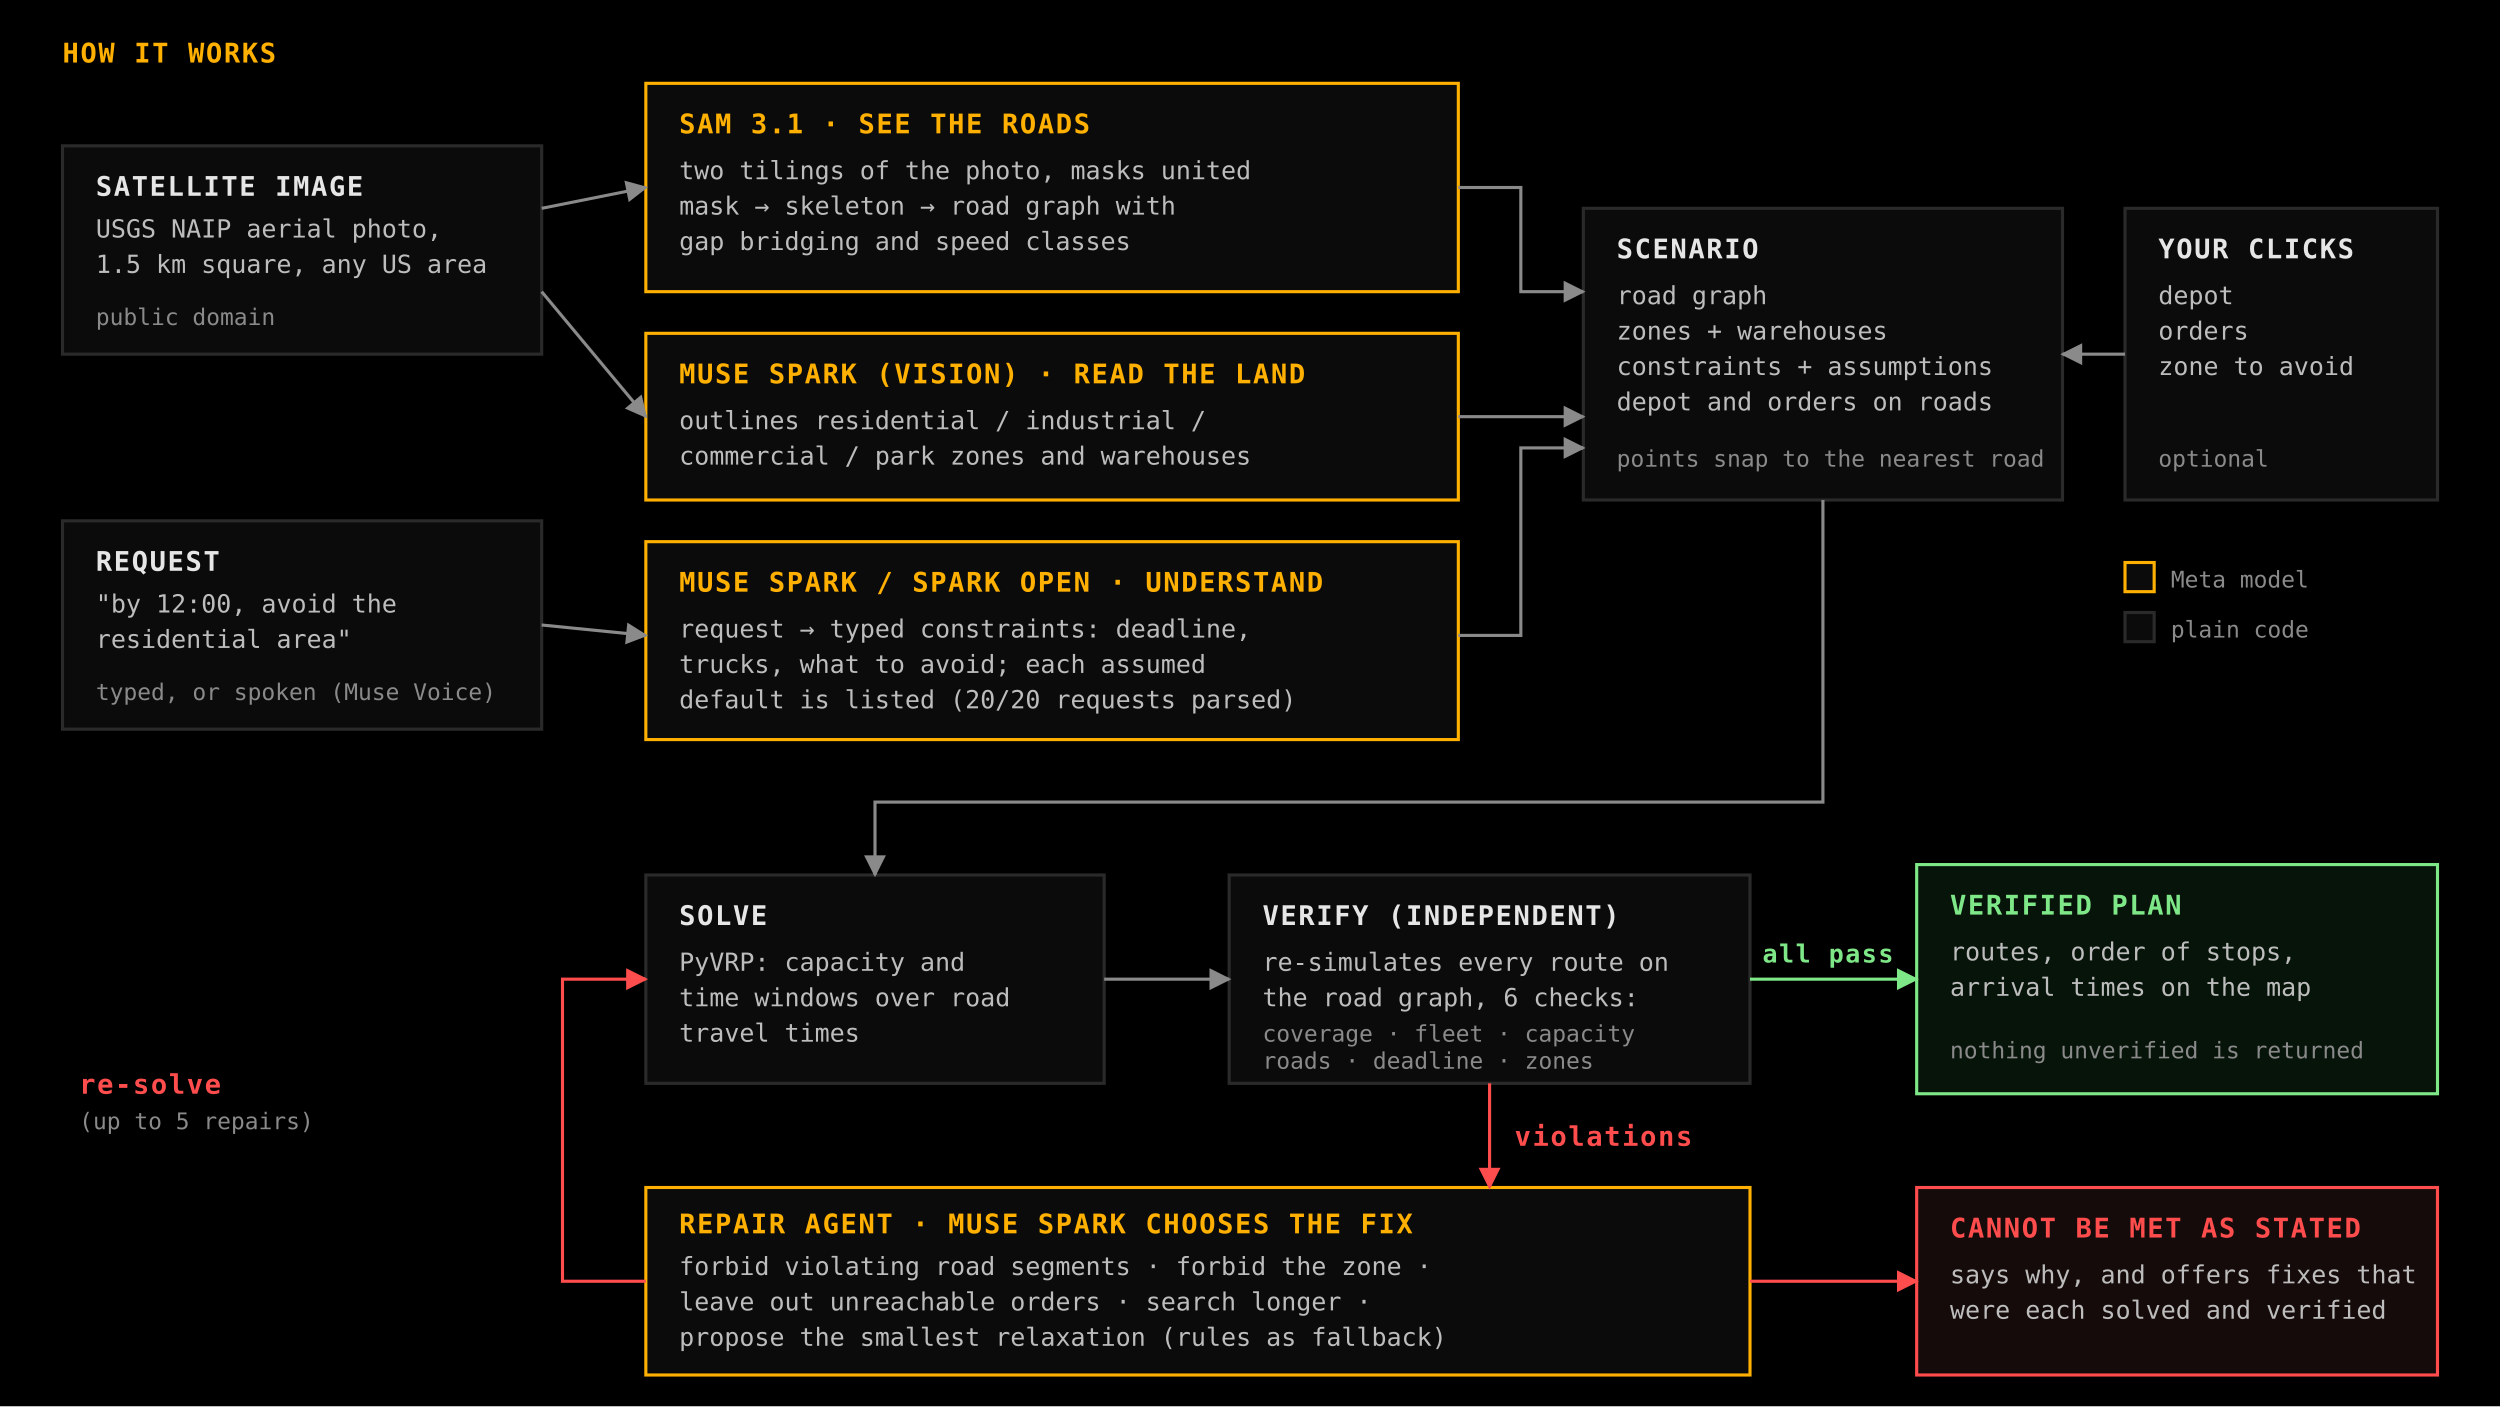
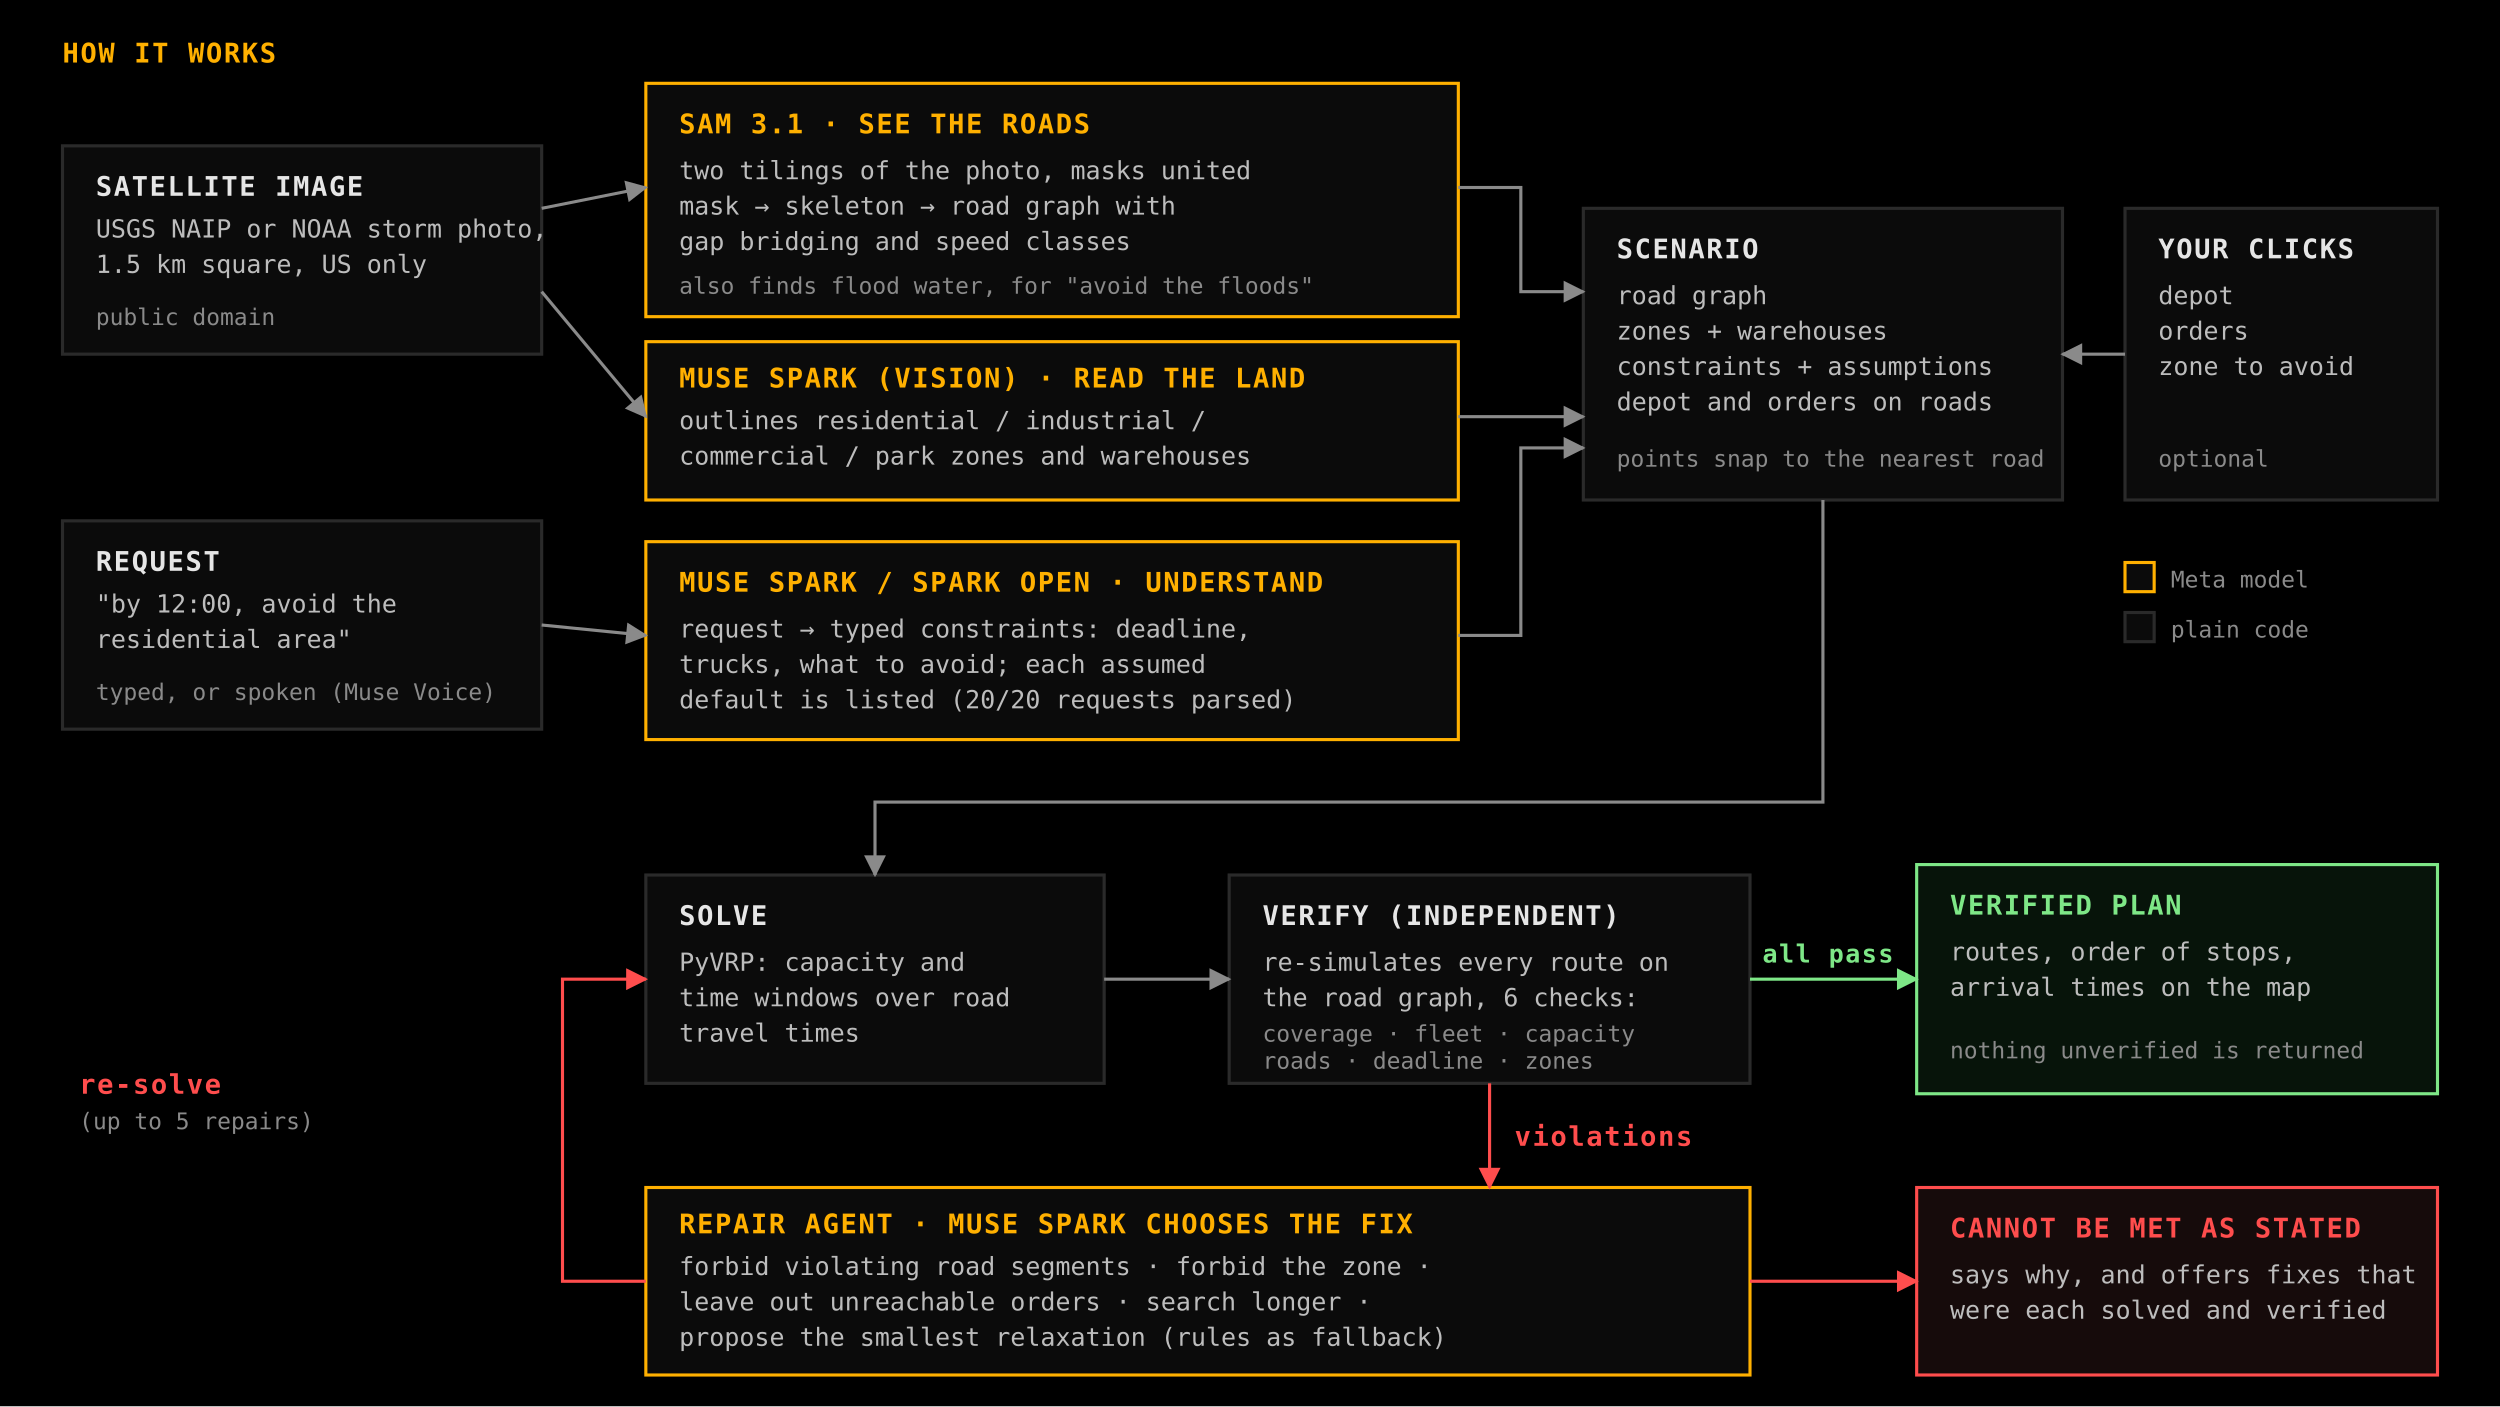
<svg xmlns="http://www.w3.org/2000/svg" viewBox="0 0 1200 675" width="1200" height="675" font-family="ui-monospace, SFMono-Regular, Menlo, Consolas, monospace">
  <defs>
    <marker id="a" viewBox="0 0 10 10" refX="9" refY="5" markerWidth="7" markerHeight="7" orient="auto-start-reverse">
      <path d="M0 0L10 5L0 10z" fill="#8a8a8a" />
    </marker>
    <marker id="r" viewBox="0 0 10 10" refX="9" refY="5" markerWidth="7" markerHeight="7" orient="auto-start-reverse">
      <path d="M0 0L10 5L0 10z" fill="#ff4d4d" />
    </marker>
    <marker id="g" viewBox="0 0 10 10" refX="9" refY="5" markerWidth="7" markerHeight="7" orient="auto-start-reverse">
      <path d="M0 0L10 5L0 10z" fill="#7ee787" />
    </marker>
    <style>
      .box{fill:#0b0b0b;stroke:#2a2a2a;stroke-width:1.5}
      .model{fill:#0b0b0b;stroke:#ffb000;stroke-width:1.5}
      .ok{fill:#07140a;stroke:#7ee787;stroke-width:1.5}
      .warn{fill:#160b0b;stroke:#ff4d4d;stroke-width:1.5}
      .h{fill:#ffb000;font-size:13px;font-weight:700;letter-spacing:.06em}
      .hg{fill:#7ee787;font-size:13px;font-weight:700;letter-spacing:.06em}
      .hr{fill:#ff4d4d;font-size:13px;font-weight:700;letter-spacing:.06em}
      .hw{fill:#e6e6e6;font-size:13px;font-weight:700;letter-spacing:.06em}
      .t{fill:#bdbdbd;font-size:12px}
      .l{fill:#8a8a8a;font-size:11px}
      .ln{stroke:#8a8a8a;stroke-width:1.5;fill:none}
      .lr{stroke:#ff4d4d;stroke-width:1.5;fill:none}
      .lg{stroke:#7ee787;stroke-width:1.5;fill:none}
    </style>
  </defs>
  <rect width="1200" height="675" fill="#000" />
  <text x="30" y="30" class="h">HOW IT WORKS</text>
  <rect class="box" x="30" y="70" width="230" height="100" />
  <text x="46" y="94" class="hw">SATELLITE IMAGE</text>
-   <text x="46" y="114" class="t">USGS NAIP aerial photo,</text>
-   <text x="46" y="131" class="t">1.5 km square, any US area</text>
+   <text x="46" y="114" class="t">USGS NAIP or NOAA storm photo,</text>
+   <text x="46" y="131" class="t">1.5 km square, US only</text>
  <text x="46" y="156" class="l">public domain</text>
  <rect class="box" x="30" y="250" width="230" height="100" />
  <text x="46" y="274" class="hw">REQUEST</text>
  <text x="46" y="294" class="t">"by 12:00, avoid the</text>
  <text x="46" y="311" class="t">residential area"</text>
  <text x="46" y="336" class="l">typed, or spoken (Muse Voice)</text>
-   <rect class="model" x="310" y="40" width="390" height="100" />
+   <rect class="model" x="310" y="40" width="390" height="112" />
  <text x="326" y="64" class="h">SAM 3.1  ·  SEE THE ROADS</text>
  <text x="326" y="86" class="t">two tilings of the photo, masks united</text>
  <text x="326" y="103" class="t">mask → skeleton → road graph with</text>
  <text x="326" y="120" class="t">gap bridging and speed classes</text>
-   <rect class="model" x="310" y="160" width="390" height="80" />
-   <text x="326" y="184" class="h">MUSE SPARK (VISION)  ·  READ THE LAND</text>
+   <text x="326" y="141" class="l">also finds flood water, for "avoid the floods"</text>
+   <rect class="model" x="310" y="164" width="390" height="76" />
+   <text x="326" y="186" class="h">MUSE SPARK (VISION)  ·  READ THE LAND</text>
  <text x="326" y="206" class="t">outlines residential / industrial /</text>
  <text x="326" y="223" class="t">commercial / park zones and warehouses</text>
  <rect class="model" x="310" y="260" width="390" height="95" />
  <text x="326" y="284" class="h">MUSE SPARK / SPARK OPEN  ·  UNDERSTAND</text>
  <text x="326" y="306" class="t">request → typed constraints: deadline,</text>
  <text x="326" y="323" class="t">trucks, what to avoid; each assumed</text>
  <text x="326" y="340" class="t">default is listed (20/20 requests parsed)</text>
  <path class="ln" d="M260 100 L310 90" marker-end="url(#a)" />
  <path class="ln" d="M260 140 L310 200" marker-end="url(#a)" />
  <path class="ln" d="M260 300 L310 305" marker-end="url(#a)" />
  <rect class="box" x="760" y="100" width="230" height="140" />
  <text x="776" y="124" class="hw">SCENARIO</text>
  <text x="776" y="146" class="t">road graph</text>
  <text x="776" y="163" class="t">zones + warehouses</text>
  <text x="776" y="180" class="t">constraints + assumptions</text>
  <text x="776" y="197" class="t">depot and orders on roads</text>
  <text x="776" y="224" class="l">points snap to the nearest road</text>
  <path class="ln" d="M700 90 L730 90 L730 140 L760 140" marker-end="url(#a)" />
  <path class="ln" d="M700 200 L760 200" marker-end="url(#a)" />
  <path class="ln" d="M700 305 L730 305 L730 215 L760 215" marker-end="url(#a)" />
  <rect class="box" x="1020" y="100" width="150" height="140" />
  <text x="1036" y="124" class="hw">YOUR CLICKS</text>
  <text x="1036" y="146" class="t">depot</text>
  <text x="1036" y="163" class="t">orders</text>
  <text x="1036" y="180" class="t">zone to avoid</text>
  <text x="1036" y="224" class="l">optional</text>
  <path class="ln" d="M1020 170 L990 170" marker-end="url(#a)" />
  <rect class="box" x="310" y="420" width="220" height="100" />
  <text x="326" y="444" class="hw">SOLVE</text>
  <text x="326" y="466" class="t">PyVRP: capacity and</text>
  <text x="326" y="483" class="t">time windows over road</text>
  <text x="326" y="500" class="t">travel times</text>
  <rect class="box" x="590" y="420" width="250" height="100" />
  <text x="606" y="444" class="hw">VERIFY (INDEPENDENT)</text>
  <text x="606" y="466" class="t">re-simulates every route on</text>
  <text x="606" y="483" class="t">the road graph, 6 checks:</text>
  <text x="606" y="500" class="l">coverage · fleet · capacity</text>
  <text x="606" y="513" class="l">roads · deadline · zones</text>
  <path class="ln" d="M875 240 L875 385 L420 385 L420 420" marker-end="url(#a)" />
  <path class="ln" d="M530 470 L590 470" marker-end="url(#a)" />
  <rect class="model" x="310" y="570" width="530" height="90" />
  <text x="326" y="592" class="h">REPAIR AGENT  ·  MUSE SPARK CHOOSES THE FIX</text>
  <text x="326" y="612" class="t">forbid violating road segments · forbid the zone ·</text>
  <text x="326" y="629" class="t">leave out unreachable orders · search longer ·</text>
  <text x="326" y="646" class="t">propose the smallest relaxation (rules as fallback)</text>
  <path class="lr" d="M715 520 L715 570" marker-end="url(#r)" />
  <text x="727" y="550" class="hr">violations</text>
  <path class="lr" d="M310 615 L270 615 L270 470 L310 470" marker-end="url(#r)" />
  <text x="38" y="525" class="hr">re-solve</text>
  <text x="38" y="542" class="l">(up to 5 repairs)</text>
  <rect class="ok" x="920" y="415" width="250" height="110" />
  <text x="936" y="439" class="hg">VERIFIED PLAN</text>
  <text x="936" y="461" class="t">routes, order of stops,</text>
  <text x="936" y="478" class="t">arrival times on the map</text>
  <text x="936" y="508" class="l">nothing unverified is returned</text>
  <path class="lg" d="M840 470 L920 470" marker-end="url(#g)" />
  <text x="846" y="462" class="hg" style="font-size:12px">all pass</text>
  <rect class="warn" x="920" y="570" width="250" height="90" />
  <text x="936" y="594" class="hr">CANNOT BE MET AS STATED</text>
  <text x="936" y="616" class="t">says why, and offers fixes that</text>
  <text x="936" y="633" class="t">were each solved and verified</text>
  <path class="lr" d="M840 615 L920 615" marker-end="url(#r)" />
  <rect x="1020" y="270" width="14" height="14" class="model" />
  <text x="1042" y="282" class="l">Meta model</text>
  <rect x="1020" y="294" width="14" height="14" class="box" />
  <text x="1042" y="306" class="l">plain code</text>
</svg>
